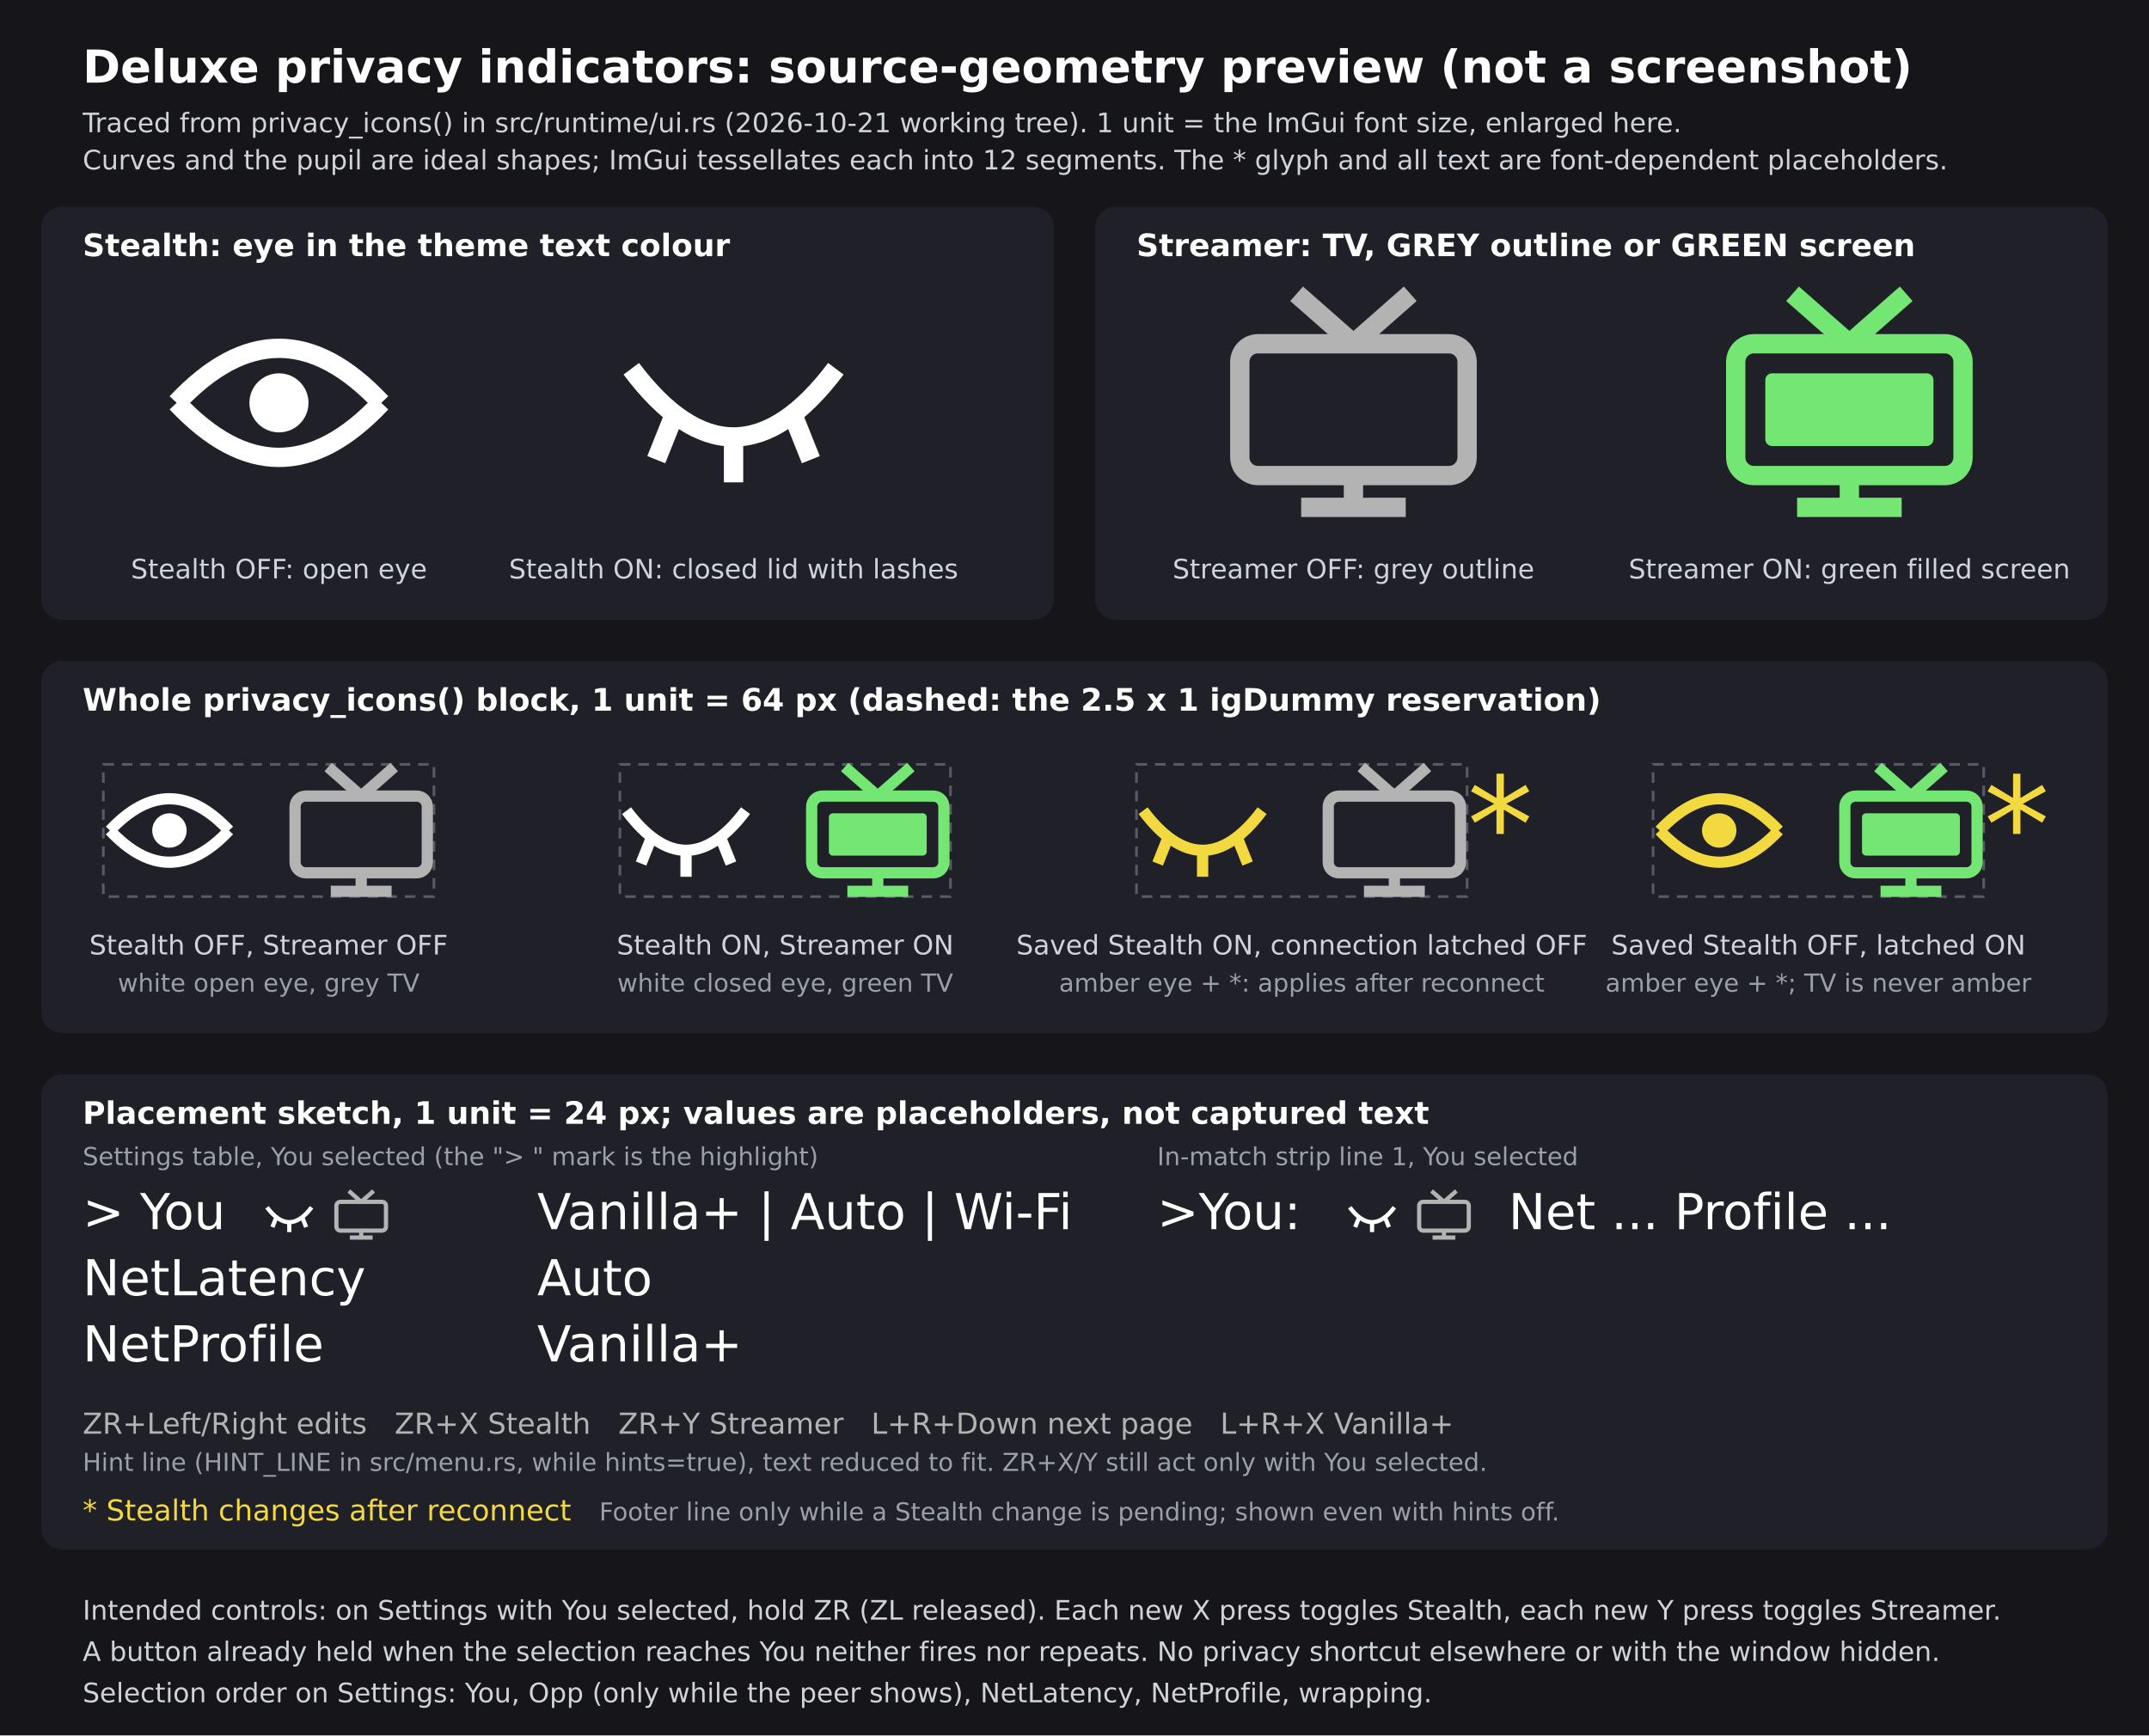
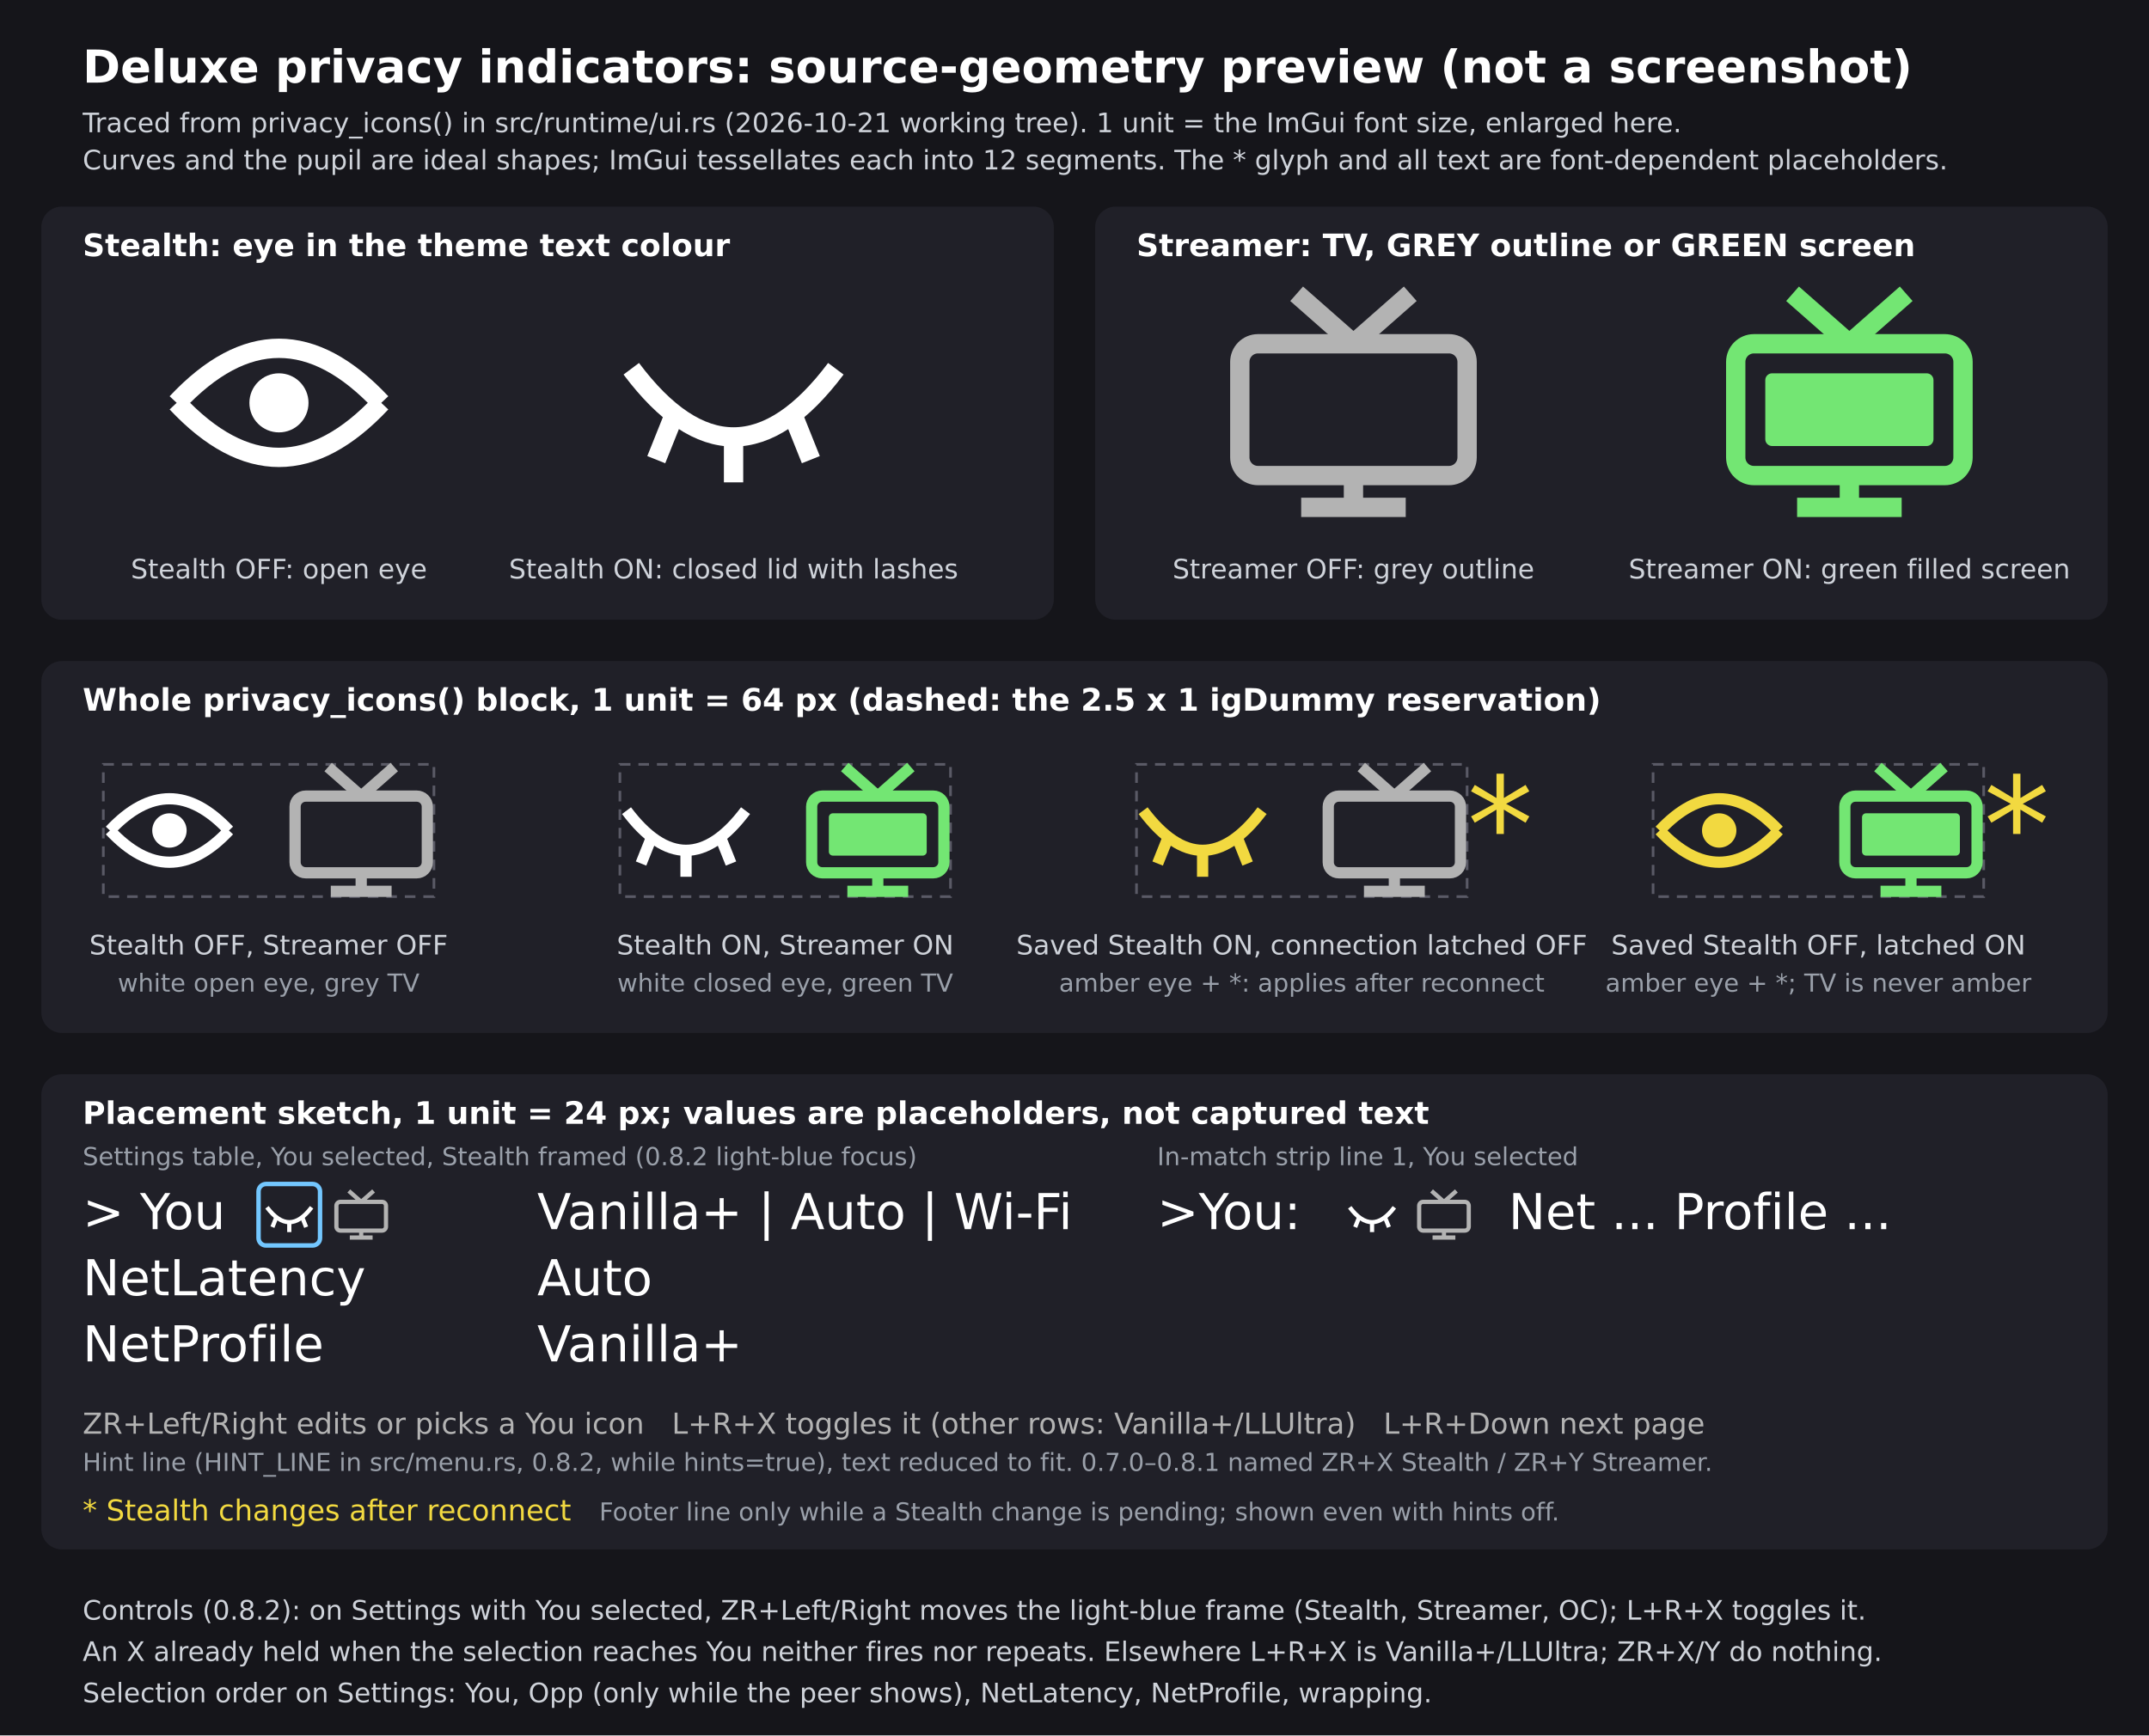
<svg xmlns="http://www.w3.org/2000/svg" xmlns:xlink="http://www.w3.org/1999/xlink" width="1040" height="840" viewBox="0 0 1040 840" font-family="DejaVu Sans, Verdana, sans-serif">
  <defs>
    <g id="eye-open" fill="none" stroke="currentColor" stroke-width="0.085">
      <path d="M0.05 0.5 Q0.5 0.02 0.95 0.5" />
      <path d="M0.05 0.5 Q0.5 0.98 0.95 0.5" />
      <circle cx="0.5" cy="0.5" r="0.13" fill="currentColor" stroke="none" />
    </g>
    <g id="eye-closed" fill="none" stroke="currentColor" stroke-width="0.085">
      <path d="M0.05 0.35 Q0.5 0.95 0.95 0.35" />
      <path d="M0.24 0.55 L0.16 0.75 M0.5 0.65 L0.5 0.85 M0.76 0.55 L0.84 0.75" />
    </g>
    <g id="tv" fill="none" stroke="currentColor" stroke-width="0.085">
      <rect x="1.45" y="0.24" width="1" height="0.58" rx="0.08" />
      <path d="M1.7 0.02 L1.95 0.24 M2.2 0.02 L1.95 0.24 M1.95 0.82 L1.95 0.96 M1.72 0.96 L2.18 0.96" />
    </g>
    <rect id="tv-screen" x="1.58" y="0.37" width="0.74" height="0.32" rx="0.03" fill="currentColor" />
    <rect id="reserve" x="0" y="0" width="2.5" height="1" fill="none" stroke="#5a5a66" stroke-width="0.02" stroke-dasharray="0.08 0.06" />
  </defs>
  <rect width="1040" height="840" fill="#15151a" />
  <text x="40" y="40" font-size="22" font-weight="bold" fill="#ffffff">Deluxe privacy indicators: source-geometry preview (not a screenshot)</text>
  <text x="40" y="64" font-size="13" fill="#cfd3da">Traced from privacy_icons() in src/runtime/ui.rs (2026-10-21 working tree). 1 unit = the ImGui font size, enlarged here.</text>
  <text x="40" y="82" font-size="13" fill="#cfd3da">Curves and the pupil are ideal shapes; ImGui tessellates each into 12 segments. The * glyph and all text are font-dependent placeholders.</text>
  <rect x="20" y="100" width="490" height="200" rx="10" fill="#202028" />
  <text x="40" y="124" font-size="15" font-weight="bold" fill="#ffffff">Stealth: eye in the theme text colour</text>
  <use xlink:href="#eye-open" transform="translate(80 140) scale(110)" color="#ffffff" />
  <use xlink:href="#eye-closed" transform="translate(300 140) scale(110)" color="#ffffff" />
  <text x="135" y="280" font-size="13" fill="#cfd3da" text-anchor="middle">Stealth OFF: open eye</text>
  <text x="355" y="280" font-size="13" fill="#cfd3da" text-anchor="middle">Stealth ON: closed lid with lashes</text>
  <rect x="530" y="100" width="490" height="200" rx="10" fill="#202028" />
  <text x="550" y="124" font-size="15" font-weight="bold" fill="#ffffff">Streamer: TV, GREY outline or GREEN screen</text>
  <use xlink:href="#tv" transform="translate(440.5 140) scale(110)" color="#b3b3b3" />
  <g transform="translate(680.5 140) scale(110)" color="#73e673">
    <use xlink:href="#tv" />
    <use xlink:href="#tv-screen" />
  </g>
  <text x="655" y="280" font-size="13" fill="#cfd3da" text-anchor="middle">Streamer OFF: grey outline</text>
  <text x="895" y="280" font-size="13" fill="#cfd3da" text-anchor="middle">Streamer ON: green filled screen</text>
  <rect x="20" y="320" width="1000" height="180" rx="10" fill="#202028" />
  <text x="40" y="344" font-size="15" font-weight="bold" fill="#ffffff">Whole privacy_icons() block, 1 unit = 64 px (dashed: the 2.5 x 1 igDummy reservation)</text>
  <g transform="translate(50 370) scale(64)">
    <use xlink:href="#reserve" />
    <use xlink:href="#eye-open" color="#ffffff" />
    <use xlink:href="#tv" color="#b3b3b3" />
  </g>
  <g transform="translate(300 370) scale(64)">
    <use xlink:href="#reserve" />
    <use xlink:href="#eye-closed" color="#ffffff" />
    <g color="#73e673">
      <use xlink:href="#tv" />
      <use xlink:href="#tv-screen" />
    </g>
  </g>
  <g transform="translate(550 370) scale(64)">
    <use xlink:href="#reserve" />
    <use xlink:href="#eye-closed" color="#f2d940" />
    <use xlink:href="#tv" color="#b3b3b3" />
  </g>
  <text x="710" y="422" font-size="64" fill="#f2d940">*</text>
  <g transform="translate(800 370) scale(64)">
    <use xlink:href="#reserve" />
    <use xlink:href="#eye-open" color="#f2d940" />
    <g color="#73e673">
      <use xlink:href="#tv" />
      <use xlink:href="#tv-screen" />
    </g>
  </g>
  <text x="960" y="422" font-size="64" fill="#f2d940">*</text>
  <text x="130" y="462" font-size="13" fill="#cfd3da" text-anchor="middle">Stealth OFF, Streamer OFF</text>
  <text x="130" y="480" font-size="12" fill="#9aa0aa" text-anchor="middle">white open eye, grey TV</text>
  <text x="380" y="462" font-size="13" fill="#cfd3da" text-anchor="middle">Stealth ON, Streamer ON</text>
  <text x="380" y="480" font-size="12" fill="#9aa0aa" text-anchor="middle">white closed eye, green TV</text>
  <text x="630" y="462" font-size="13" fill="#cfd3da" text-anchor="middle">Saved Stealth ON, connection latched OFF</text>
  <text x="630" y="480" font-size="12" fill="#9aa0aa" text-anchor="middle">amber eye + *: applies after reconnect</text>
  <text x="880" y="462" font-size="13" fill="#cfd3da" text-anchor="middle">Saved Stealth OFF, latched ON</text>
  <text x="880" y="480" font-size="12" fill="#9aa0aa" text-anchor="middle">amber eye + *; TV is never amber</text>
  <rect x="20" y="520" width="1000" height="230" rx="10" fill="#202028" />
  <text x="40" y="544" font-size="15" font-weight="bold" fill="#ffffff">Placement sketch, 1 unit = 24 px; values are placeholders, not captured text</text>
-   <text x="40" y="564" font-size="12" fill="#9aa0aa">Settings table, You selected (the "&gt; " mark is the highlight)</text>
+   <text x="40" y="564" font-size="12" fill="#9aa0aa">Settings table, You selected, Stealth framed (0.8.2 light-blue focus)</text>
  <text x="560" y="564" font-size="12" fill="#9aa0aa">In-match strip line 1, You selected</text>
  <text x="40" y="595" font-size="24" fill="#ffffff">&gt; You</text>
  <g transform="translate(128 576) scale(24)">
+     <rect x="-0.12" y="-0.12" width="1.24" height="1.24" rx="0.15" fill="none" stroke="#73c7ff" stroke-width="0.09" />
    <use xlink:href="#eye-closed" color="#ffffff" />
    <use xlink:href="#tv" color="#b3b3b3" />
  </g>
  <text x="260" y="595" font-size="24" fill="#ffffff">Vanilla+ | Auto | Wi-Fi</text>
  <text x="40" y="627" font-size="24" fill="#ffffff">NetLatency</text>
  <text x="260" y="627" font-size="24" fill="#ffffff">Auto</text>
  <text x="40" y="659" font-size="24" fill="#ffffff">NetProfile</text>
  <text x="260" y="659" font-size="24" fill="#ffffff">Vanilla+</text>
  <text x="560" y="595" font-size="24" fill="#ffffff">&gt;You:</text>
  <g transform="translate(652 576) scale(24)">
    <use xlink:href="#eye-closed" color="#ffffff" />
    <use xlink:href="#tv" color="#b3b3b3" />
  </g>
  <text x="730" y="595" font-size="24" fill="#ffffff">Net ...  Profile ...</text>
-   <text x="40" y="694" font-size="14" fill="#b3b3b3" xml:space="preserve">ZR+Left/Right edits   ZR+X Stealth   ZR+Y Streamer   L+R+Down next page   L+R+X Vanilla+</text>
-   <text x="40" y="712" font-size="12" fill="#9aa0aa">Hint line (HINT_LINE in src/menu.rs, while hints=true), text reduced to fit. ZR+X/Y still act only with You selected.</text>
+   <text x="40" y="694" font-size="14" fill="#b3b3b3" xml:space="preserve">ZR+Left/Right edits or picks a You icon   L+R+X toggles it (other rows: Vanilla+/LLUltra)   L+R+Down next page</text>
+   <text x="40" y="712" font-size="12" fill="#9aa0aa">Hint line (HINT_LINE in src/menu.rs, 0.8.2, while hints=true), text reduced to fit. 0.7.0–0.8.1 named ZR+X Stealth / ZR+Y Streamer.</text>
  <text x="40" y="736" font-size="14" fill="#f2d940">* Stealth changes after reconnect</text>
  <text x="290" y="736" font-size="12" fill="#9aa0aa">Footer line only while a Stealth change is pending; shown even with hints off.</text>
-   <text x="40" y="784" font-size="13" fill="#cfd3da">Intended controls: on Settings with You selected, hold ZR (ZL released). Each new X press toggles Stealth, each new Y press toggles Streamer.</text>
-   <text x="40" y="804" font-size="13" fill="#cfd3da">A button already held when the selection reaches You neither fires nor repeats. No privacy shortcut elsewhere or with the window hidden.</text>
+   <text x="40" y="784" font-size="13" fill="#cfd3da">Controls (0.8.2): on Settings with You selected, ZR+Left/Right moves the light-blue frame (Stealth, Streamer, OC); L+R+X toggles it.</text>
+   <text x="40" y="804" font-size="13" fill="#cfd3da">An X already held when the selection reaches You neither fires nor repeats. Elsewhere L+R+X is Vanilla+/LLUltra; ZR+X/Y do nothing.</text>
  <text x="40" y="824" font-size="13" fill="#cfd3da">Selection order on Settings: You, Opp (only while the peer shows), NetLatency, NetProfile, wrapping.</text>
</svg>
